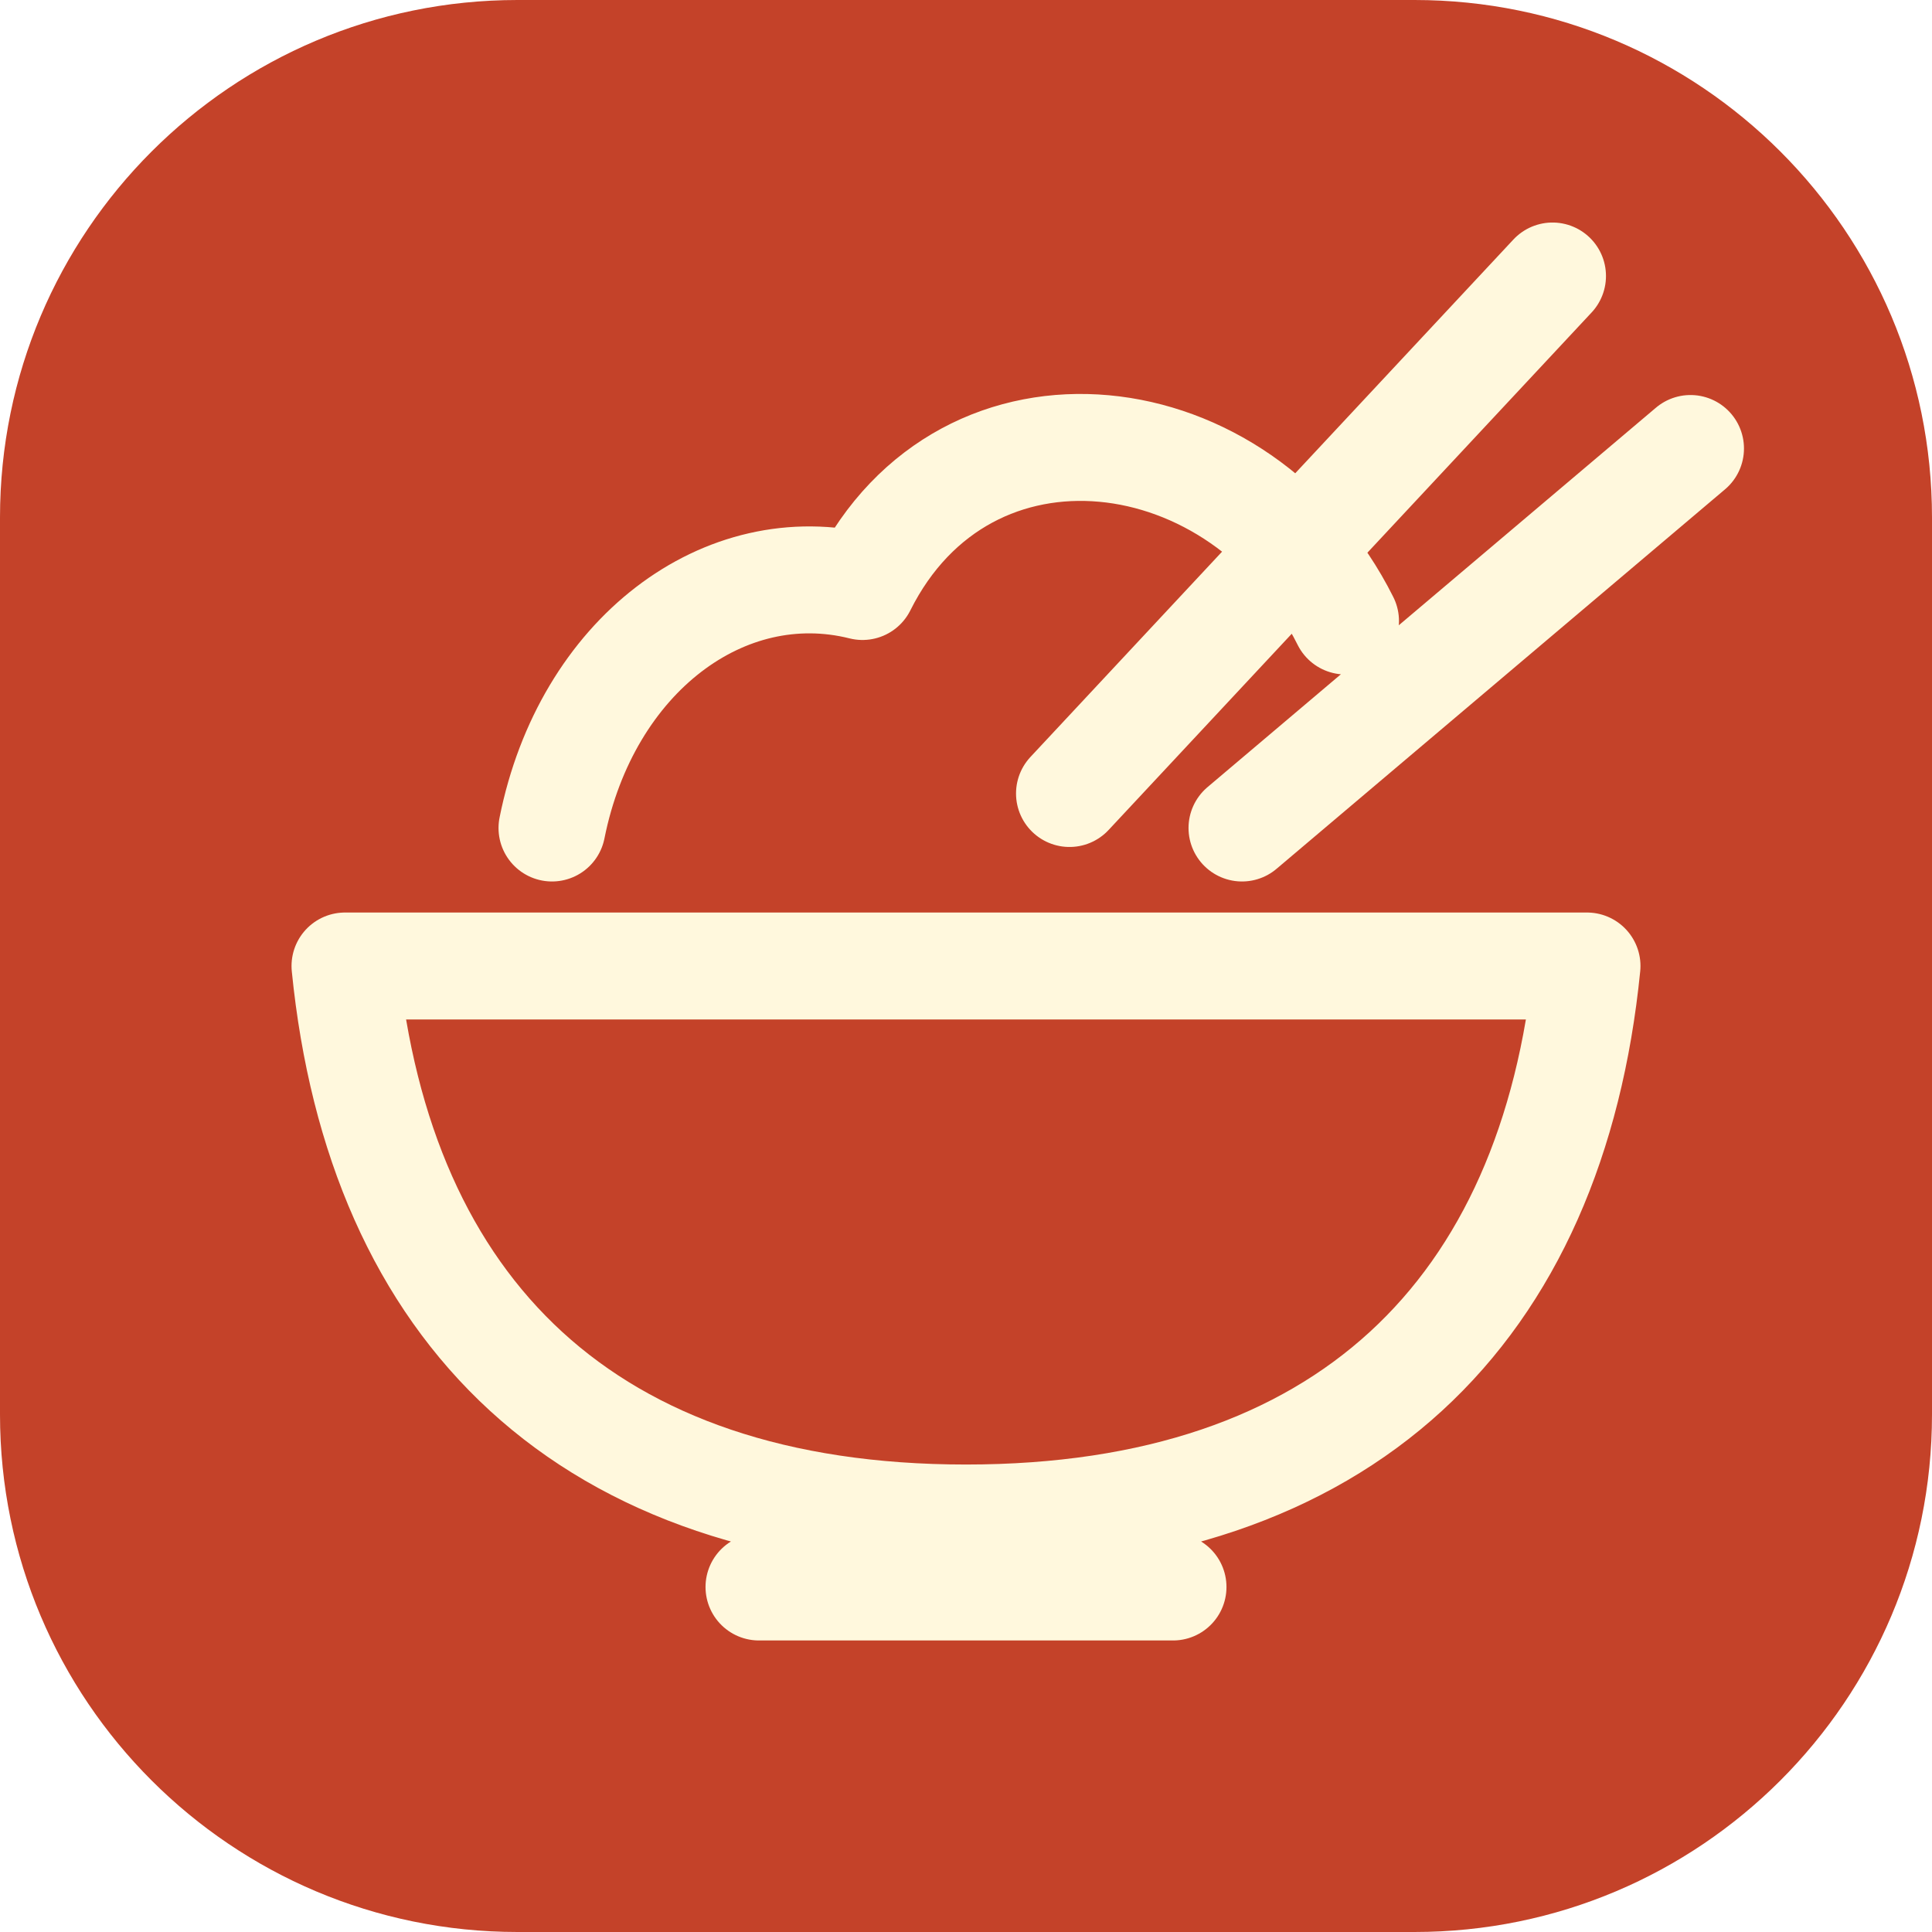
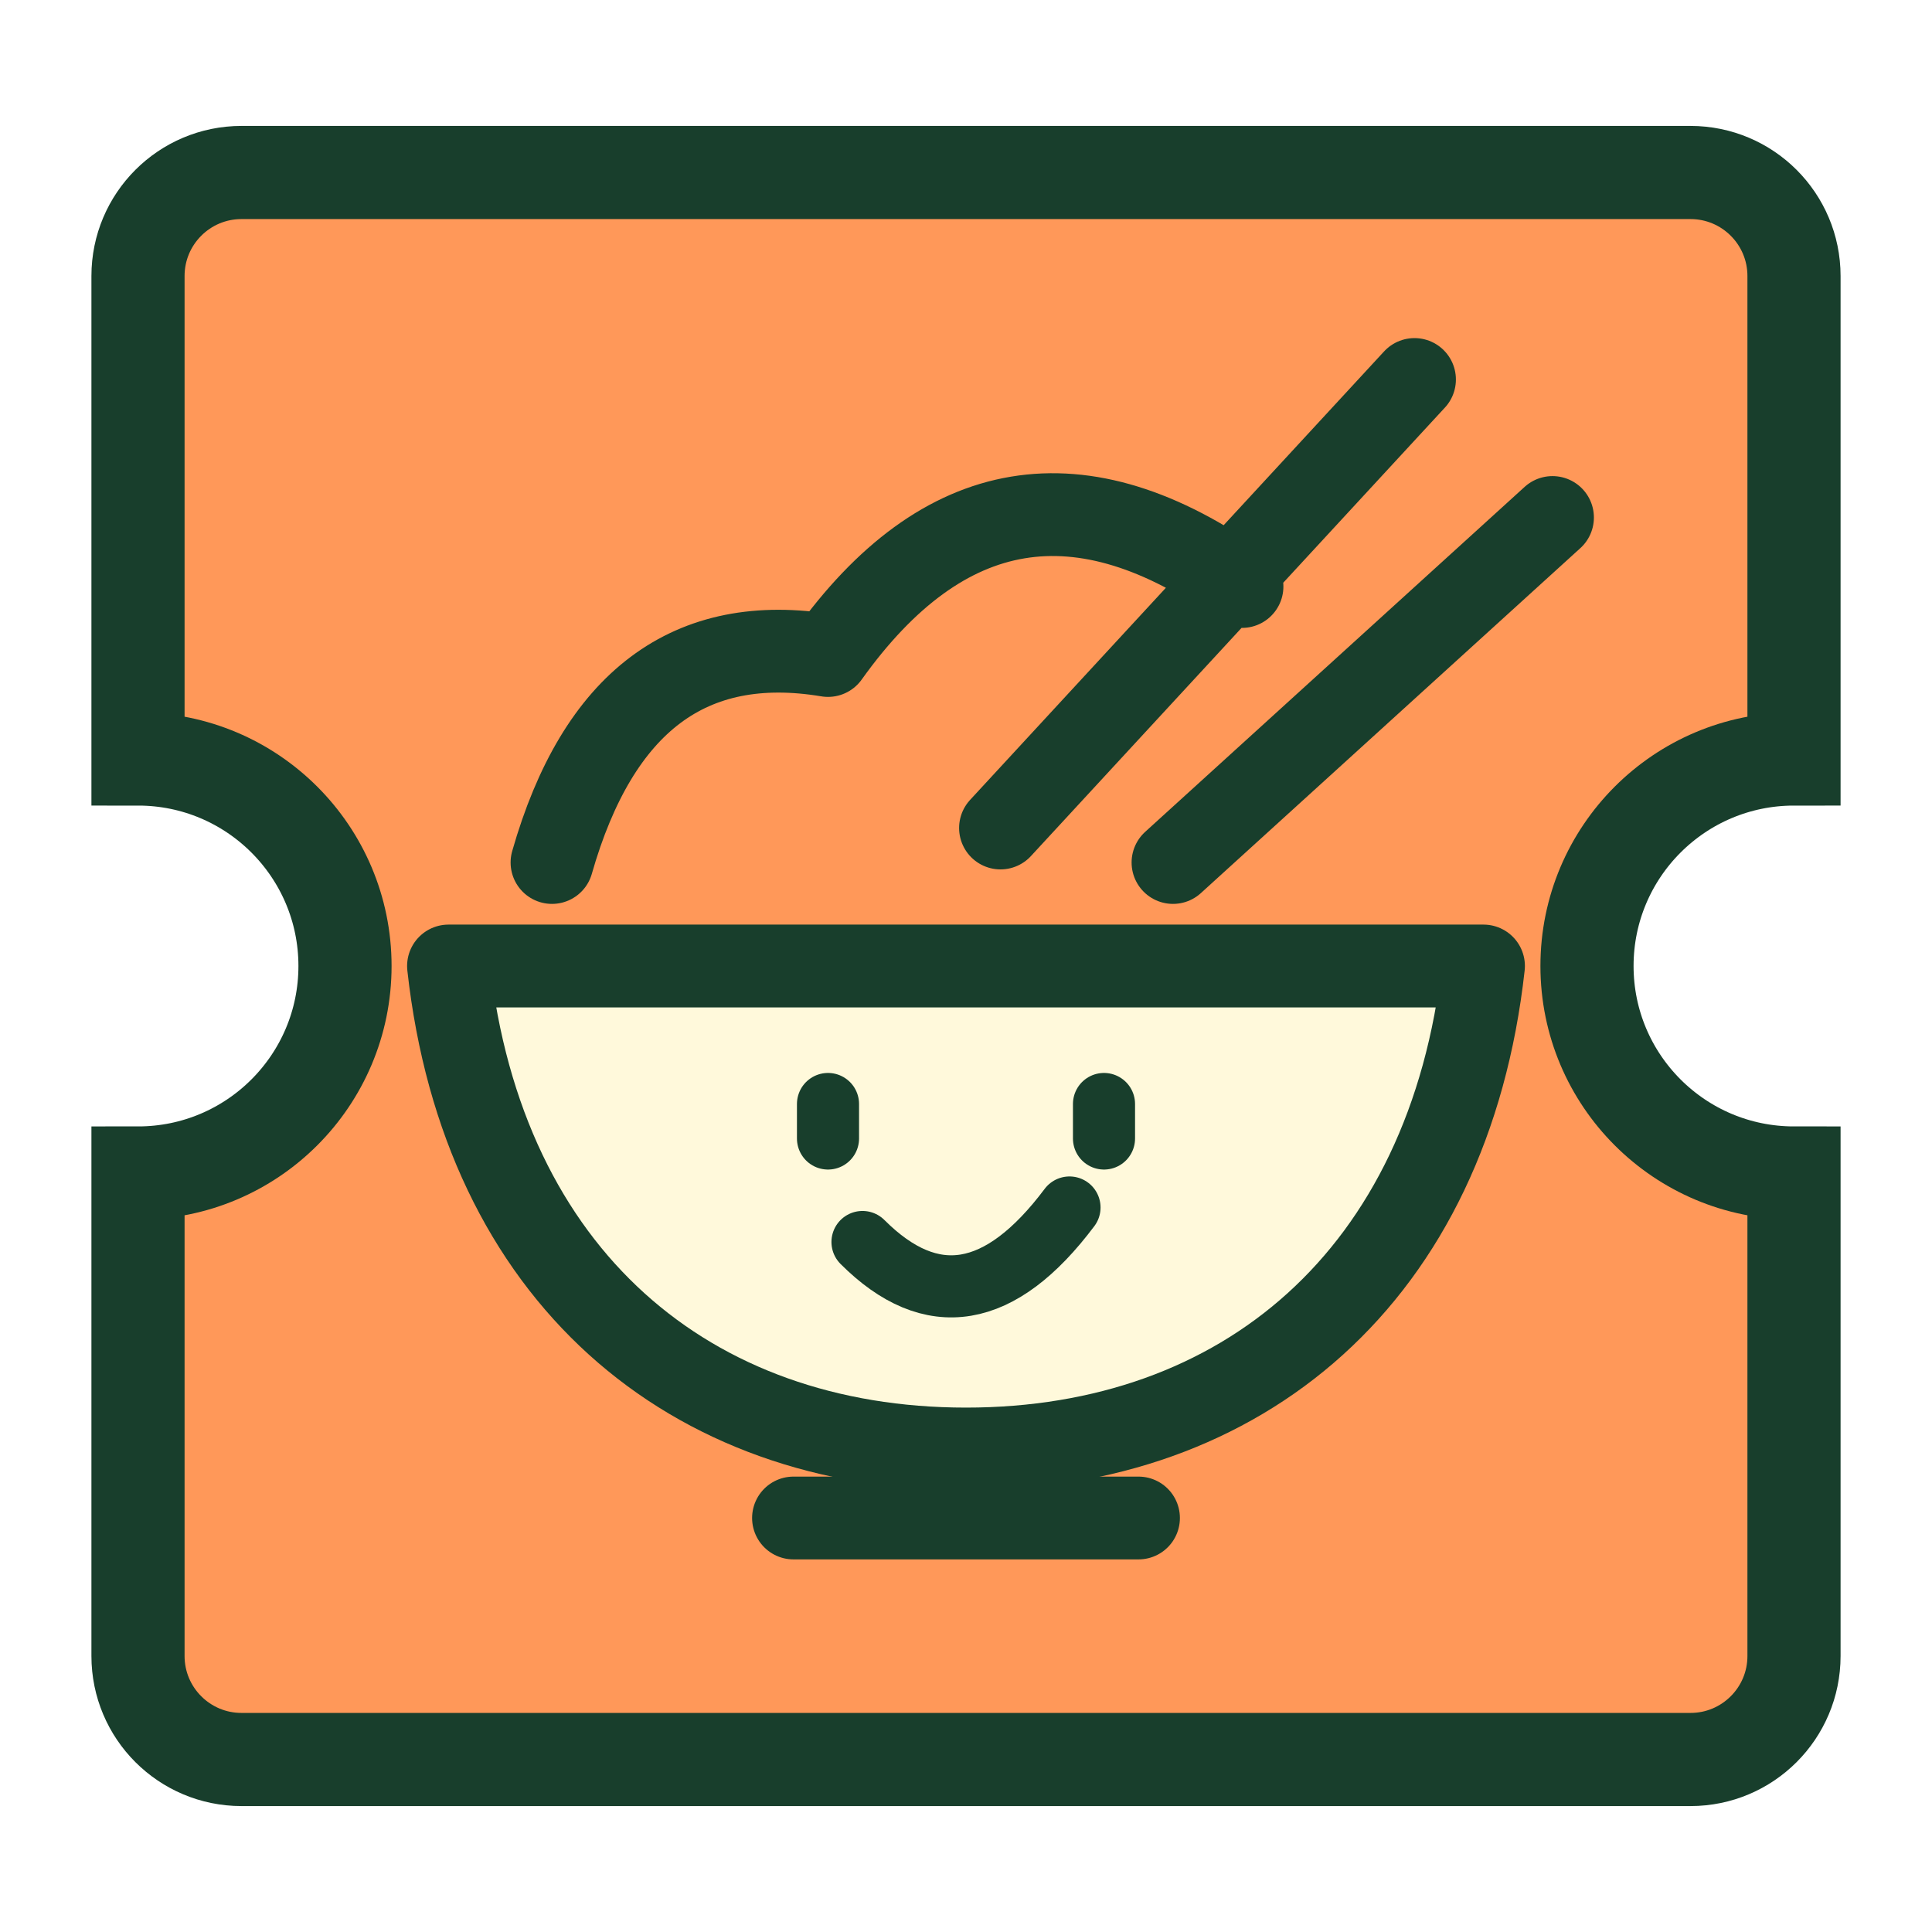
<svg xmlns="http://www.w3.org/2000/svg" viewBox="0 0 56 56">
-   <rect width="56" height="56" rx="15" fill="#c44229" />
-   <g fill="none" stroke="#fff8dd" stroke-width="3.1" stroke-linecap="round" stroke-linejoin="round">
-     <path d="M10 28h36c-1 10-7 16-18 16s-17-6-18-16ZM22 46h12M16 24c1-5 5-8 9-7 3-6 11-5 14 1M31 23 45 8M36 24 49 13" />
+   <path d="M7 5h42a3 3 0 0 1 3 3v14a6 6 0 0 0 0 12v14a3 3 0 0 1-3 3H7a3 3 0 0 1-3-3V34a6 6 0 0 0 0-12V8a3 3 0 0 1 3-3Z" fill="#ff9859" stroke="#183e2c" stroke-width="2.7" />
+   <g stroke="#183e2c" stroke-linecap="round" stroke-linejoin="round">
+     <path d="M13 28h30c-1 9-7 14-15 14s-14-5-15-14Z" fill="#fff9db" stroke-width="2.4" />
+     <path d="M16 25q2-7 8-6 5-7 12-2m-7 7 12-13m-7 14 11-10M23 44h10" fill="none" stroke-width="2.4" />
+     <path d="M24 32v1m8-1v1m-7 3q3 3 6-1" fill="none" stroke-width="1.8" />
  </g>
</svg>
